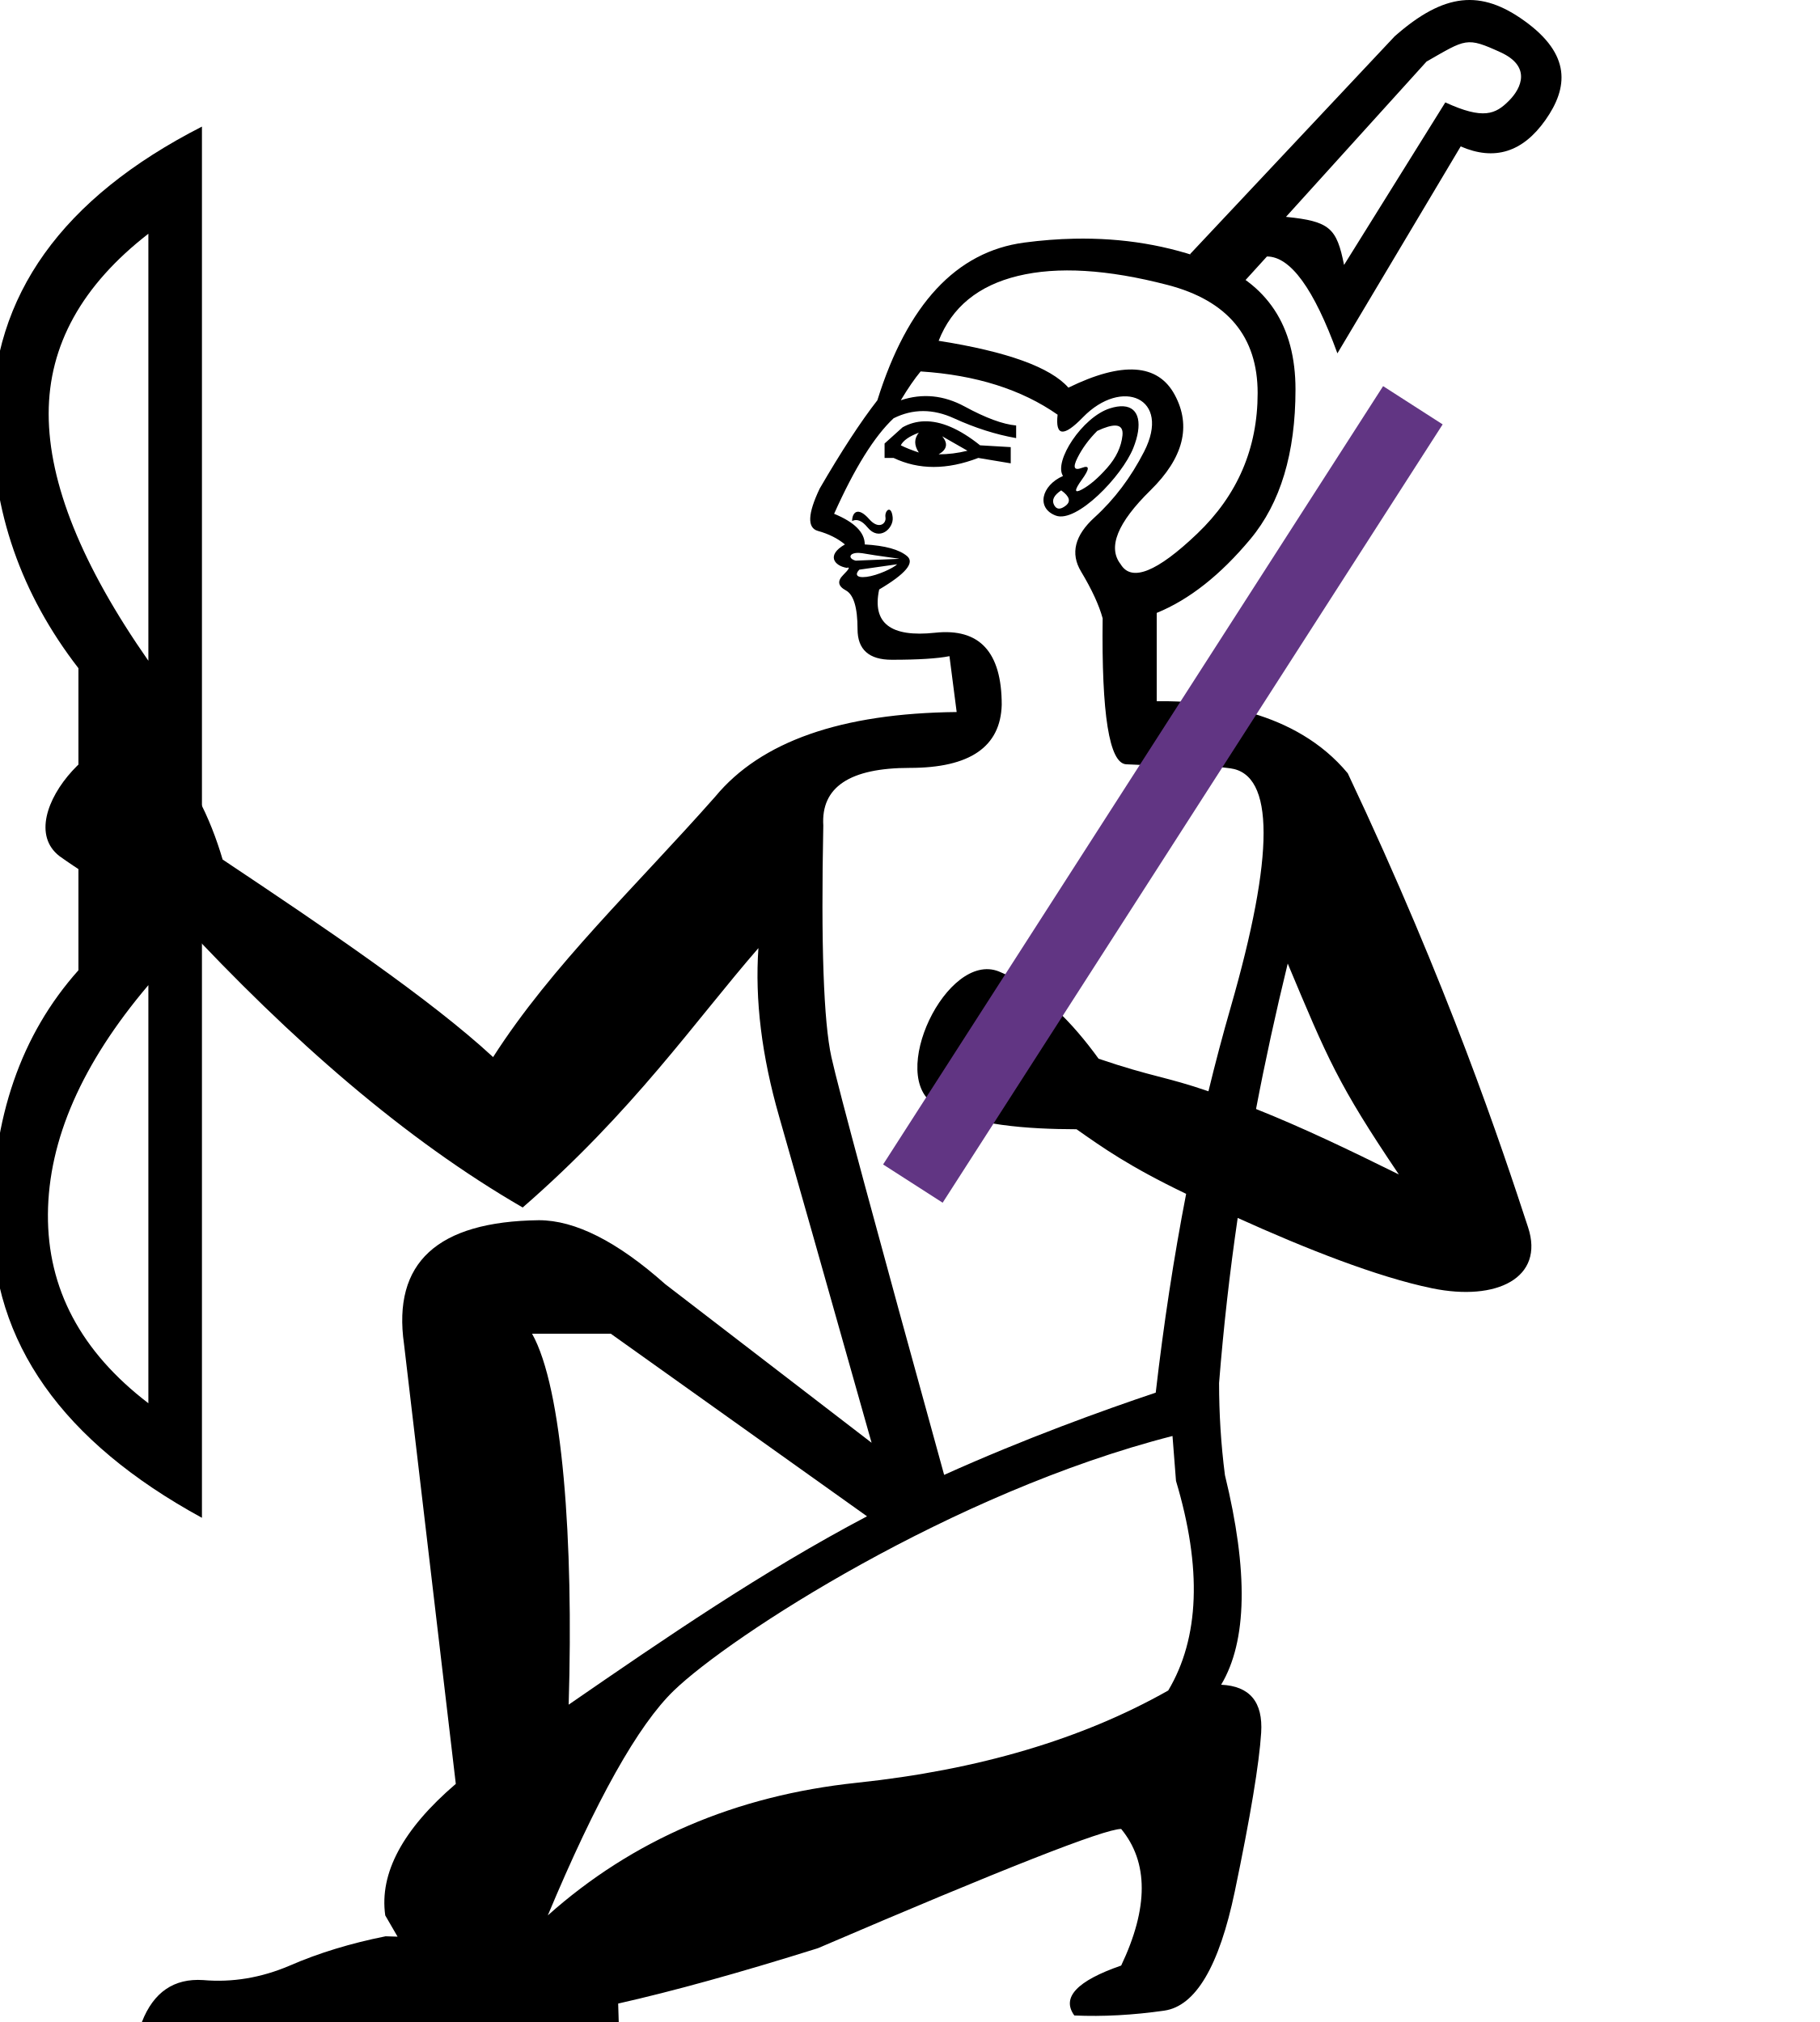
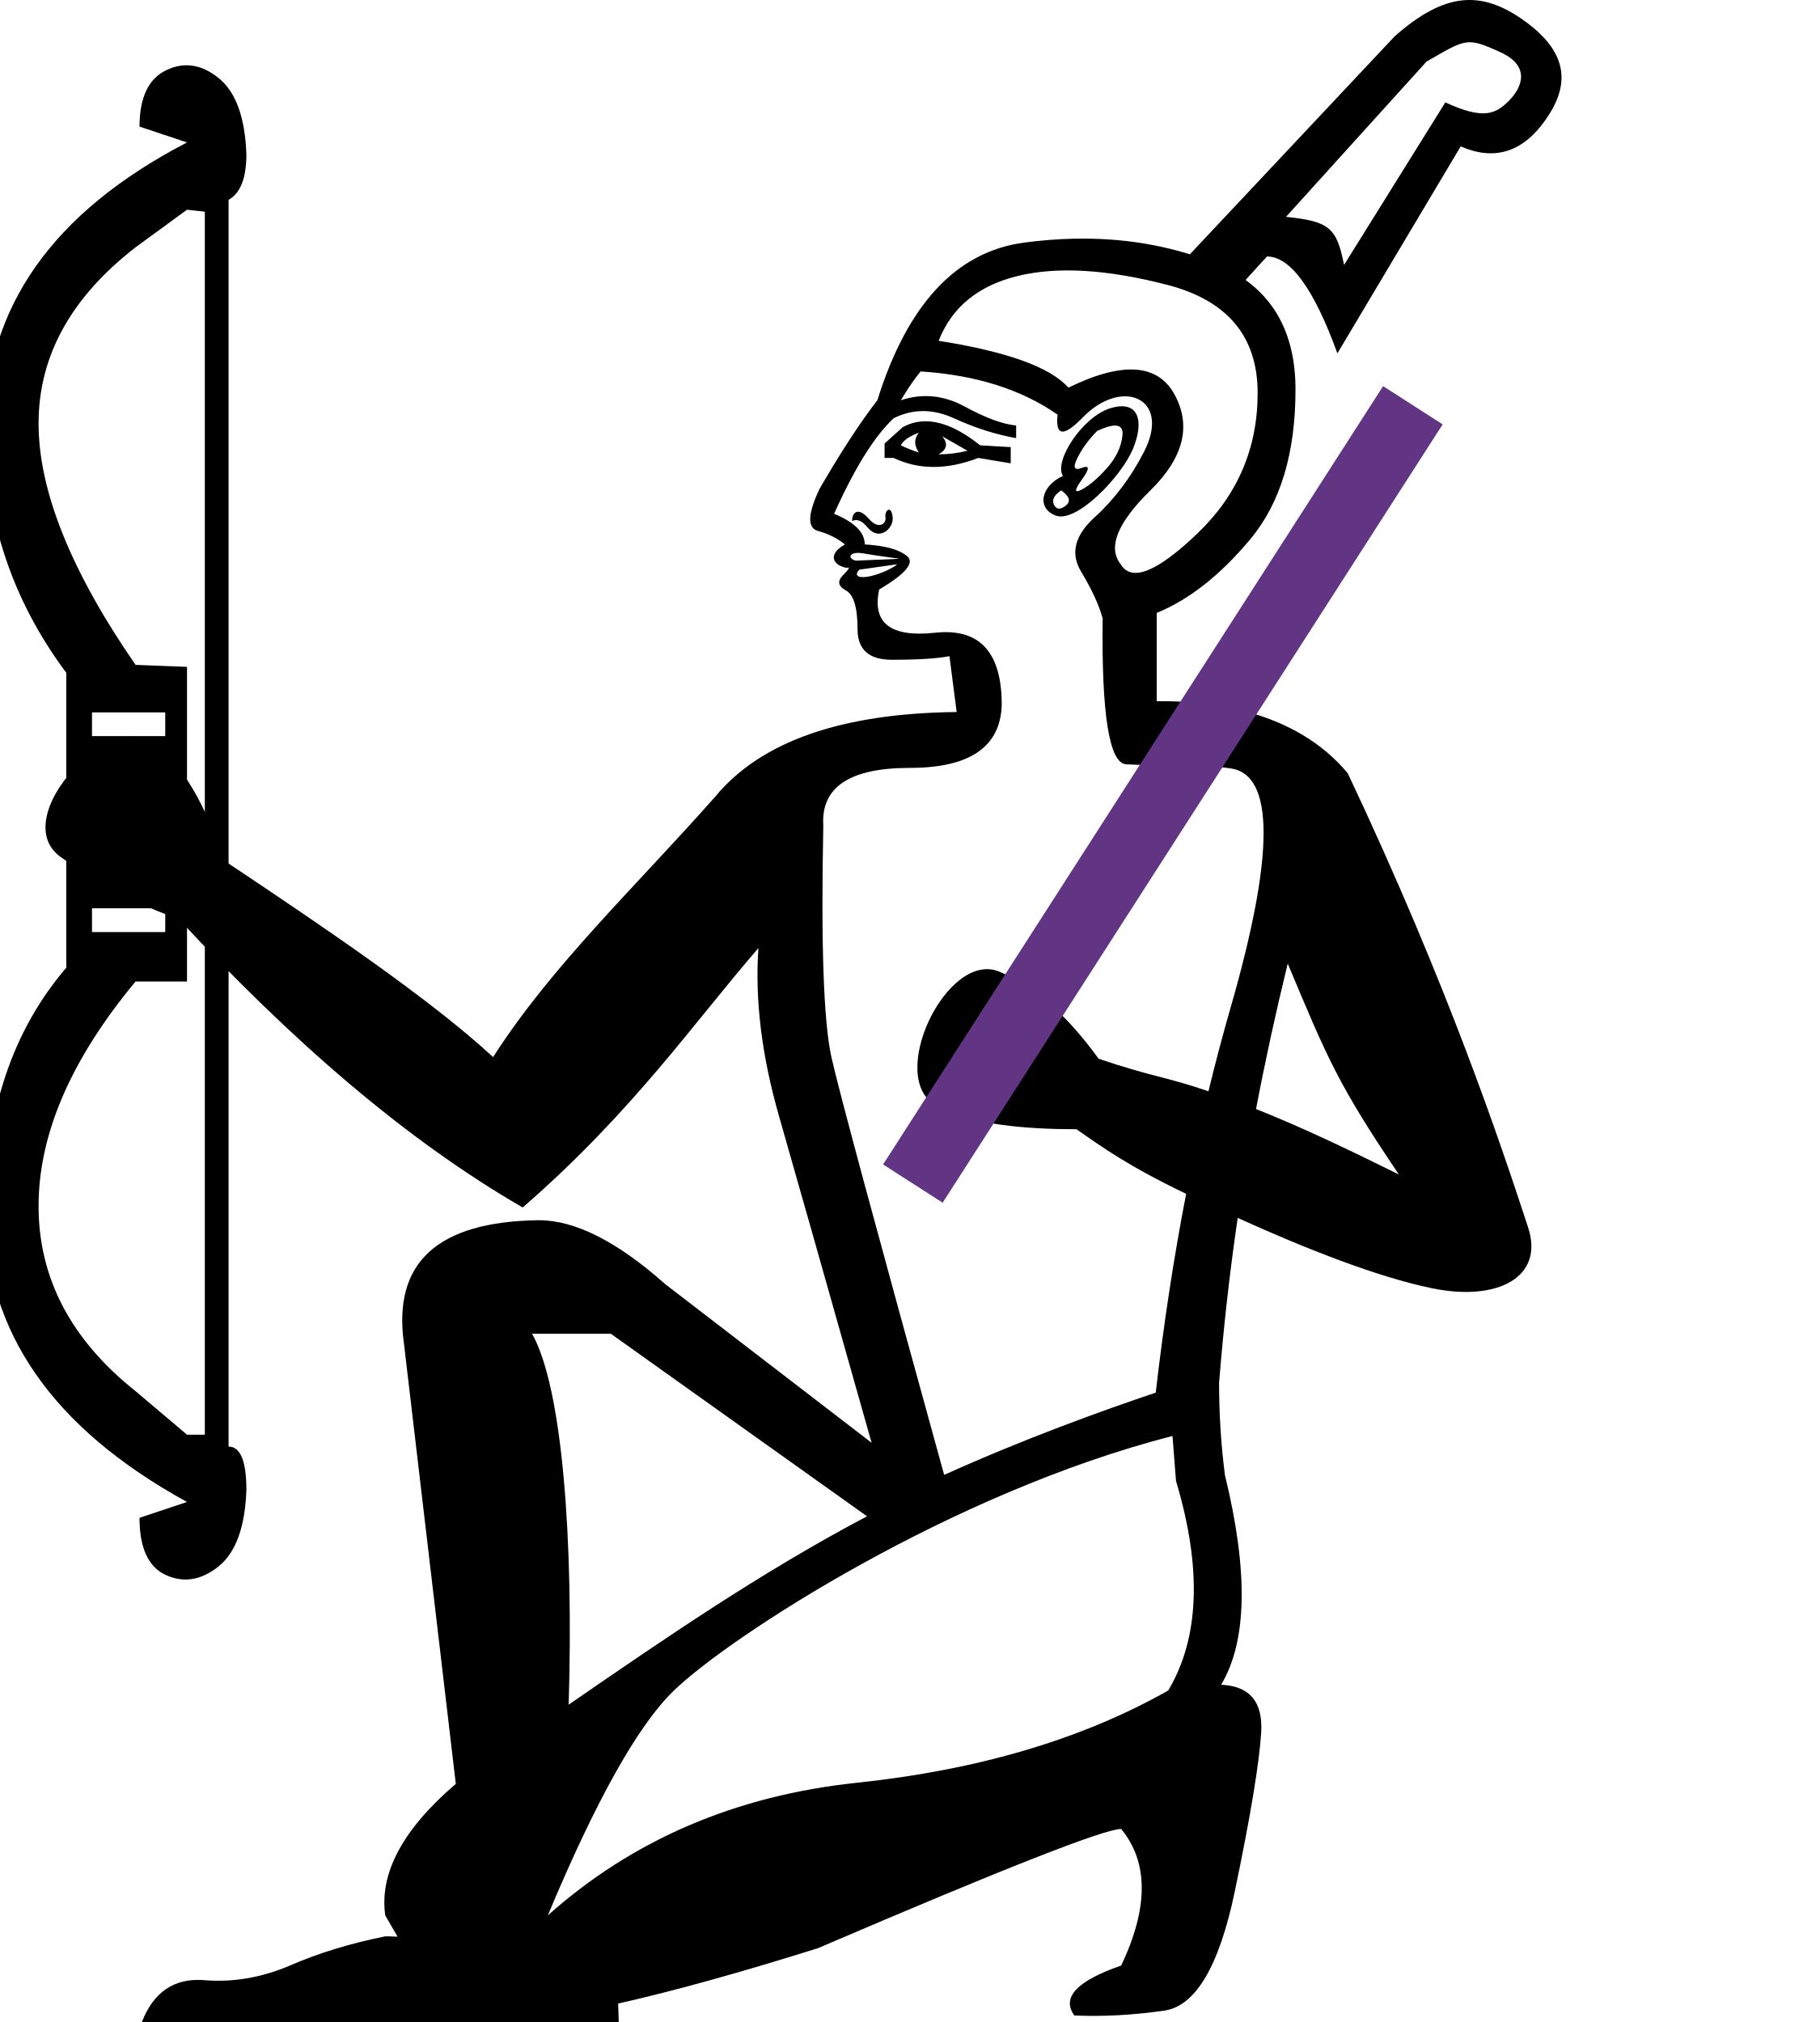
<svg xmlns="http://www.w3.org/2000/svg" width="900" height="1000" id="svg1333" version="1.1">
  <defs id="defs1338" />
  <path style="fill:#000000;stroke:none;stroke-width:1" d="m 77.565,368.213 c -21.92,-18.954 -73.644,35.418 -48.186,55.174 18.159,12.97 37.891,23.847 59.014,31.123 55.922,60.295 112.104,109.113 170.078,142.666 54.629,-47.466 85.079,-92.04 116.569,-128.283 -1.782,25.549 1.634,53.324 10.25,83.329 7.09,24.694 22.328,78.466 45.717,161.313 L 328.947,635.079 c -23.691,-21.075 -44.538,-31.61 -62.466,-31.61 -50.264,0.629 -72.452,21.019 -66.689,61.281 l 25.605,217.478 c -26.239,22.484 -37.844,44.169 -34.89,65.059 l 6.095,10.506 -5.909,-0.184 c -17.288,3.46 -33.148,8.269 -47.555,14.56 -14.087,5.977 -28.268,8.355 -42.675,7.097 C 86.056,978.323 75.929,985.216 70.166,1000 H 305.967 l -0.279,-9.121 c 26.984,-6.078 59.906,-15.174 98.764,-27.373 91.628,-39.306 141.59,-58.976 149.978,-58.976 13.551,16.483 13.551,39.02 0,67.548 -21.939,7.608 -29.621,15.82 -23.168,24.696 14.196,0.634 28.973,-0.178 44.46,-2.394 15.486,-2.219 27.149,-21.891 34.892,-58.978 7.743,-37.087 12.069,-63.206 13.037,-78.422 0.968,-15.215 -5.595,-23.14 -19.791,-23.774 12.905,-21.555 13.493,-56.125 1.878,-103.672 -1.998,-15.448 -2.899,-30.593 -2.899,-45.548 2.195,-27.528 5.246,-54.591 9.206,-81.648 33.637,15.231 69.155,29.258 96.204,34.813 31.991,6.57 55.564,-5.249 47.405,-30.132 C 742.656,567.375 716.443,488.173 666.476,382.442 640.606,351.246 598.1,346.429 572.005,346.792 v -43.671 c 16.042,-6.536 31.49,-18.716 46.344,-36.541 14.854,-17.825 22.281,-42.482 22.281,-73.972 0,-31.49 -13.962,-52.583 -41.888,-63.278 -20.944,-8.021 -43.476,-11.781 -67.595,-11.28 -8.04,0.167 -16.255,0.808 -24.648,1.922 -33.57,4.456 -57.783,30.45 -72.637,77.982 -8.318,10.695 -17.823,25.252 -28.518,43.671 -5.942,12.477 -6.24,19.459 -0.892,20.944 5.347,1.485 9.805,3.715 13.369,6.686 -9.331,5.332 -5.281,10.556 0.891,11.585 1.782,-0.594 1.188,0.595 -1.783,3.566 -2.971,2.971 -2.525,5.495 1.337,7.574 3.862,2.08 5.793,8.468 5.793,19.163 0,10.101 5.645,15.151 16.934,15.151 13.071,0 22.579,-0.595 28.52,-1.783 l 3.564,27.629 c -57.039,0.594 -96.848,14.556 -119.426,41.888 -39.275,44.461 -80.857,83.516 -109.808,128.771 -30.963,-28.63 -82.908,-63.794 -133.751,-97.705 -5.983,-20.34 -16.213,-42.674 -32.527,-56.882 z M 536.577,134.009 c 12.329,0.743 25.921,3.046 40.775,6.908 29.708,7.724 44.561,25.549 44.561,53.474 0,27.331 -9.953,50.502 -29.857,69.515 -19.904,19.013 -32.53,24.065 -37.877,15.152 -6.536,-8.318 -1.633,-20.498 14.706,-36.541 16.339,-16.042 20.349,-31.788 12.031,-47.237 -8.318,-15.448 -25.845,-16.636 -52.582,-3.564 -8.912,-10.101 -30.303,-17.826 -64.17,-23.173 6.536,-16.636 19.609,-27.331 39.216,-32.084 9.804,-2.377 20.868,-3.194 33.197,-2.451 z m -81.324,49.686 c 27.331,1.782 49.909,8.913 67.734,21.39 -1.188,10.695 2.971,11.14 12.477,1.337 19.308,-19.912 43.907,-9.659 30.301,16.934 -6.536,12.774 -14.704,23.618 -24.508,32.53 -9.804,8.912 -12.033,17.825 -6.686,26.737 5.347,8.912 8.913,16.637 10.696,23.173 -0.594,47.533 3.267,71.595 11.585,72.189 17.162,1.021 34.537,-0.314 51.538,1.995 21.915,2.976 21.927,42.693 0.155,118.323 -3.892,13.52 -7.546,27.321 -10.961,41.405 -21.076,-7.273 -27.681,-7.061 -54.325,-16.112 -12.629,-17.449 -29.004,-34.889 -49.312,-43.15 -25.733,-10.292 -55.735,52.387 -31.183,66.206 17.722,9.975 45.69,11.775 69.586,11.829 12.982,9.098 25.8,18.297 54.201,31.946 -6.098,31.484 -11.11,64.255 -15.035,98.315 -26.056,8.758 -64.496,22.6 -104.633,40.673 -33.754,-122.259 -52.336,-191.128 -55.746,-206.605 -3.864,-17.528 -5.199,-55.701 -4.01,-114.523 -1.188,-19.013 13.072,-28.52 42.78,-28.52 29.708,0 44.858,-10.398 45.452,-31.194 0,-26.143 -10.991,-38.025 -32.975,-35.648 -21.984,2.377 -31.194,-4.754 -27.629,-21.39 13.072,-7.724 17.678,-13.221 13.816,-16.489 -3.862,-3.268 -10.845,-5.197 -20.946,-5.792 0,-5.942 -5.05,-10.993 -15.151,-15.152 10.101,-22.578 19.904,-38.322 29.411,-47.235 9.506,-4.753 19.459,-4.753 29.857,0 10.398,4.753 20.647,8.021 30.747,9.804 v -6.239 c -6.536,-0.594 -15.003,-3.713 -25.4,-9.357 -10.398,-5.644 -20.943,-6.685 -31.638,-3.12 3.565,-5.942 6.833,-10.695 9.804,-14.26 z m 100.223,17.237 c -1.863,-0.107 -4.077,0.217 -6.644,1.034 -13.644,4.341 -27.93,26.285 -23.171,33.423 -10.841,4.818 -13.279,15.965 -3.566,19.607 10.25,3.844 32.72,-19.411 38.324,-33.421 4.648,-11.62 3.133,-20.178 -4.942,-20.642 z m -98.501,7.433 c -3.748,0.116 -7.293,1.103 -10.636,2.959 l -8.913,8.021 v 7.13 h 4.456 c 12.477,5.942 26.44,5.942 41.888,0 l 16.043,2.674 v -8.021 l -15.151,-0.892 c -10.212,-8.17 -19.442,-12.126 -27.688,-11.871 z m 94.587,2.098 c 2.674,0.073 3.843,1.697 3.509,4.872 -0.594,5.645 -3.12,10.993 -7.576,16.043 -4.456,5.05 -8.615,8.615 -12.477,10.694 -3.862,2.08 -3.862,0.445 0,-4.903 3.862,-5.348 3.862,-7.277 0,-5.792 -3.862,1.485 -4.604,-0.149 -2.227,-4.903 2.377,-4.753 5.645,-9.209 9.804,-13.368 3.899,-1.82 6.889,-2.701 8.968,-2.644 z m -97.202,3.535 c -2.377,2.971 -2.377,6.239 0,9.804 -3.565,-1.188 -6.535,-2.378 -8.911,-3.566 1.188,-2.377 4.158,-4.455 8.911,-6.238 z m 11.586,1.783 12.477,7.13 c -4.753,1.188 -9.507,1.781 -14.26,1.781 4.16,-2.377 4.754,-5.346 1.783,-8.911 z m 58.821,26.735 c 4.159,2.971 4.903,5.497 2.229,7.576 -2.674,2.08 -4.605,1.932 -5.793,-0.444 -1.188,-2.377 -6.9e-4,-4.753 3.564,-7.13 z m -85.15,9.559 c -1.049,-0.028 -2.074,1.848 -1.745,3.81 0.51,3.06 -3.334,6.246 -8.021,0.891 -5.717,-6.534 -8.467,-3.235 -8.467,0.892 2.377,-1.188 4.901,-0.148 7.574,3.12 5.889,7.198 13.021,0.505 12.477,-4.903 -0.276,-2.755 -1.053,-3.79 -1.819,-3.81 z m -14.878,21.364 c 2.023,0.059 4.299,0.756 14.026,2.053 4.456,0.594 6.386,0.892 5.792,0.892 l -21.388,0.891 c -3.908,-0.978 -3.462,-3.984 1.571,-3.836 z m 18.927,5.619 c -1.911,1.91 -9.739,5.568 -15.151,6.238 -5.456,0.675 -5.634,-1.496 -3.566,-3.564 z m 193.122,197.472 c 19.678,46.938 24.81,59.649 54.952,104.311 -25.377,-12.537 -47.496,-23.143 -70.621,-32.372 4.501,-23.652 9.713,-47.533 15.669,-71.939 z M 263.104,659.591 h 38.923 l 126.718,90.309 c -51.794,27.306 -99.709,60.182 -147.539,93.162 2.483,-80.86 -2.976,-156.608 -18.102,-183.472 z m 316.706,50.596 1.726,22.203 c 12.905,43.11 11.643,77.678 -3.843,103.67 -42.588,24.091 -93.91,39.278 -153.92,45.617 -60.01,6.34 -110.944,28.206 -152.886,65.61 23.875,-57.057 44.629,-94.11 62.373,-111.228 27.856,-26.871 137.648,-98.026 246.55,-125.873 z" id="path13" />
  <path d="M 588.409,125.759 689.656,17.976 c 24.678,-21.774 42.756,-23.083 64.234,-7.621 23.153,16.668 21.595,33.024 10.344,48.992 -11.251,15.968 -25.223,20.323 -41.916,13.064 l -60.968,102.34 c -11.613,-31.936 -23.225,-47.903 -34.838,-47.903 l -10.889,11.976 m 20.304,-31.572 c 21.773,2.176 25.089,5.634 28.717,23.779 l 50.078,-80.393 c 18.874,8.71 24.872,5.776 31.405,-0.757 6.532,-6.532 10.951,-17.157 -4.117,-24.032 -16.865,-7.701 -16.993,-6.613 -36.591,4.607 z" style="fill:#000000;stroke:none;stroke-width:1" id="path1" />
  <path style="fill:none;stroke:#613583;stroke-width:35;stroke-linecap:butt;stroke-linejoin:miter;stroke-dasharray:none;stroke-opacity:1" d="M 451.424,585.353 698.678,200.425" id="path6" />
-   <path style="fill:#000000;stroke:none;stroke-width:1" d="M 73.37,326.787 C 40.501,279.692 24.067,238.974 24.067,204.633 c 0,-33.85 16.434,-63.53 49.303,-89.04 z M 38.785,479.849 c -28.454,31.887 -42.681,73.096 -42.681,123.625 0,60.343 34.586,109.401 103.758,147.176 V 62.609 C 30.69,97.931 -3.896,146.254 -3.896,207.576 c 0,45.134 14.227,86.097 42.681,122.89 z m 34.586,7.359 V 693.988 C 40.011,668.478 23.454,637.325 23.699,600.531 23.945,563.738 40.502,525.963 73.37,487.208 Z" id="path2849" />
+   <path style="fill:#000000;stroke:none;stroke-width:60.609" d="M 101.285,709.543 V 104.694 l -8.808,-0.979 -25.447,18.596 c -31.972,24.794 -47.957,53.83 -47.957,87.106 0,33.276 15.986,73.078 47.957,119.404 l 25.447,0.979 v 155.616 h -25.447 c -31.972,38.496 -47.957,75.525 -47.957,111.085 0,35.56 15.986,66.064 47.957,91.51 l 25.447,21.532 z m 11.745,5.872 c 5.872,0 8.808,7.177 8.808,21.532 -0.652,18.269 -5.22,30.83 -13.702,37.681 -8.482,6.851 -17.128,8.319 -25.936,4.404 -8.808,-3.915 -13.213,-13.376 -13.213,-28.383 l 23.489,-7.83 C 25.923,706.281 -7.353,658.324 -7.353,598.948 c 0,-48.936 13.376,-89.063 40.127,-120.382 V 332.736 C 6.023,296.85 -7.353,256.722 -7.353,212.354 c 0,-60.028 33.276,-107.333 99.829,-141.914 L 68.987,62.609 c 0,-14.355 4.404,-23.652 13.213,-27.894 8.808,-4.241 17.454,-2.936 25.936,3.915 8.482,6.851 13.05,19.411 13.702,37.681 0,11.745 -2.936,19.248 -8.808,22.511 z M 45.498,460.949 h 36.213 V 449.204 h -36.213 z m 0,-32.298 h 36.213 v -11.745 h -36.213 z m 0,-32.298 h 35.234 v -10.766 h -35.234 z m 0,-32.298 h 36.213 v -11.745 h -36.213 z" id="path2" />
</svg>
